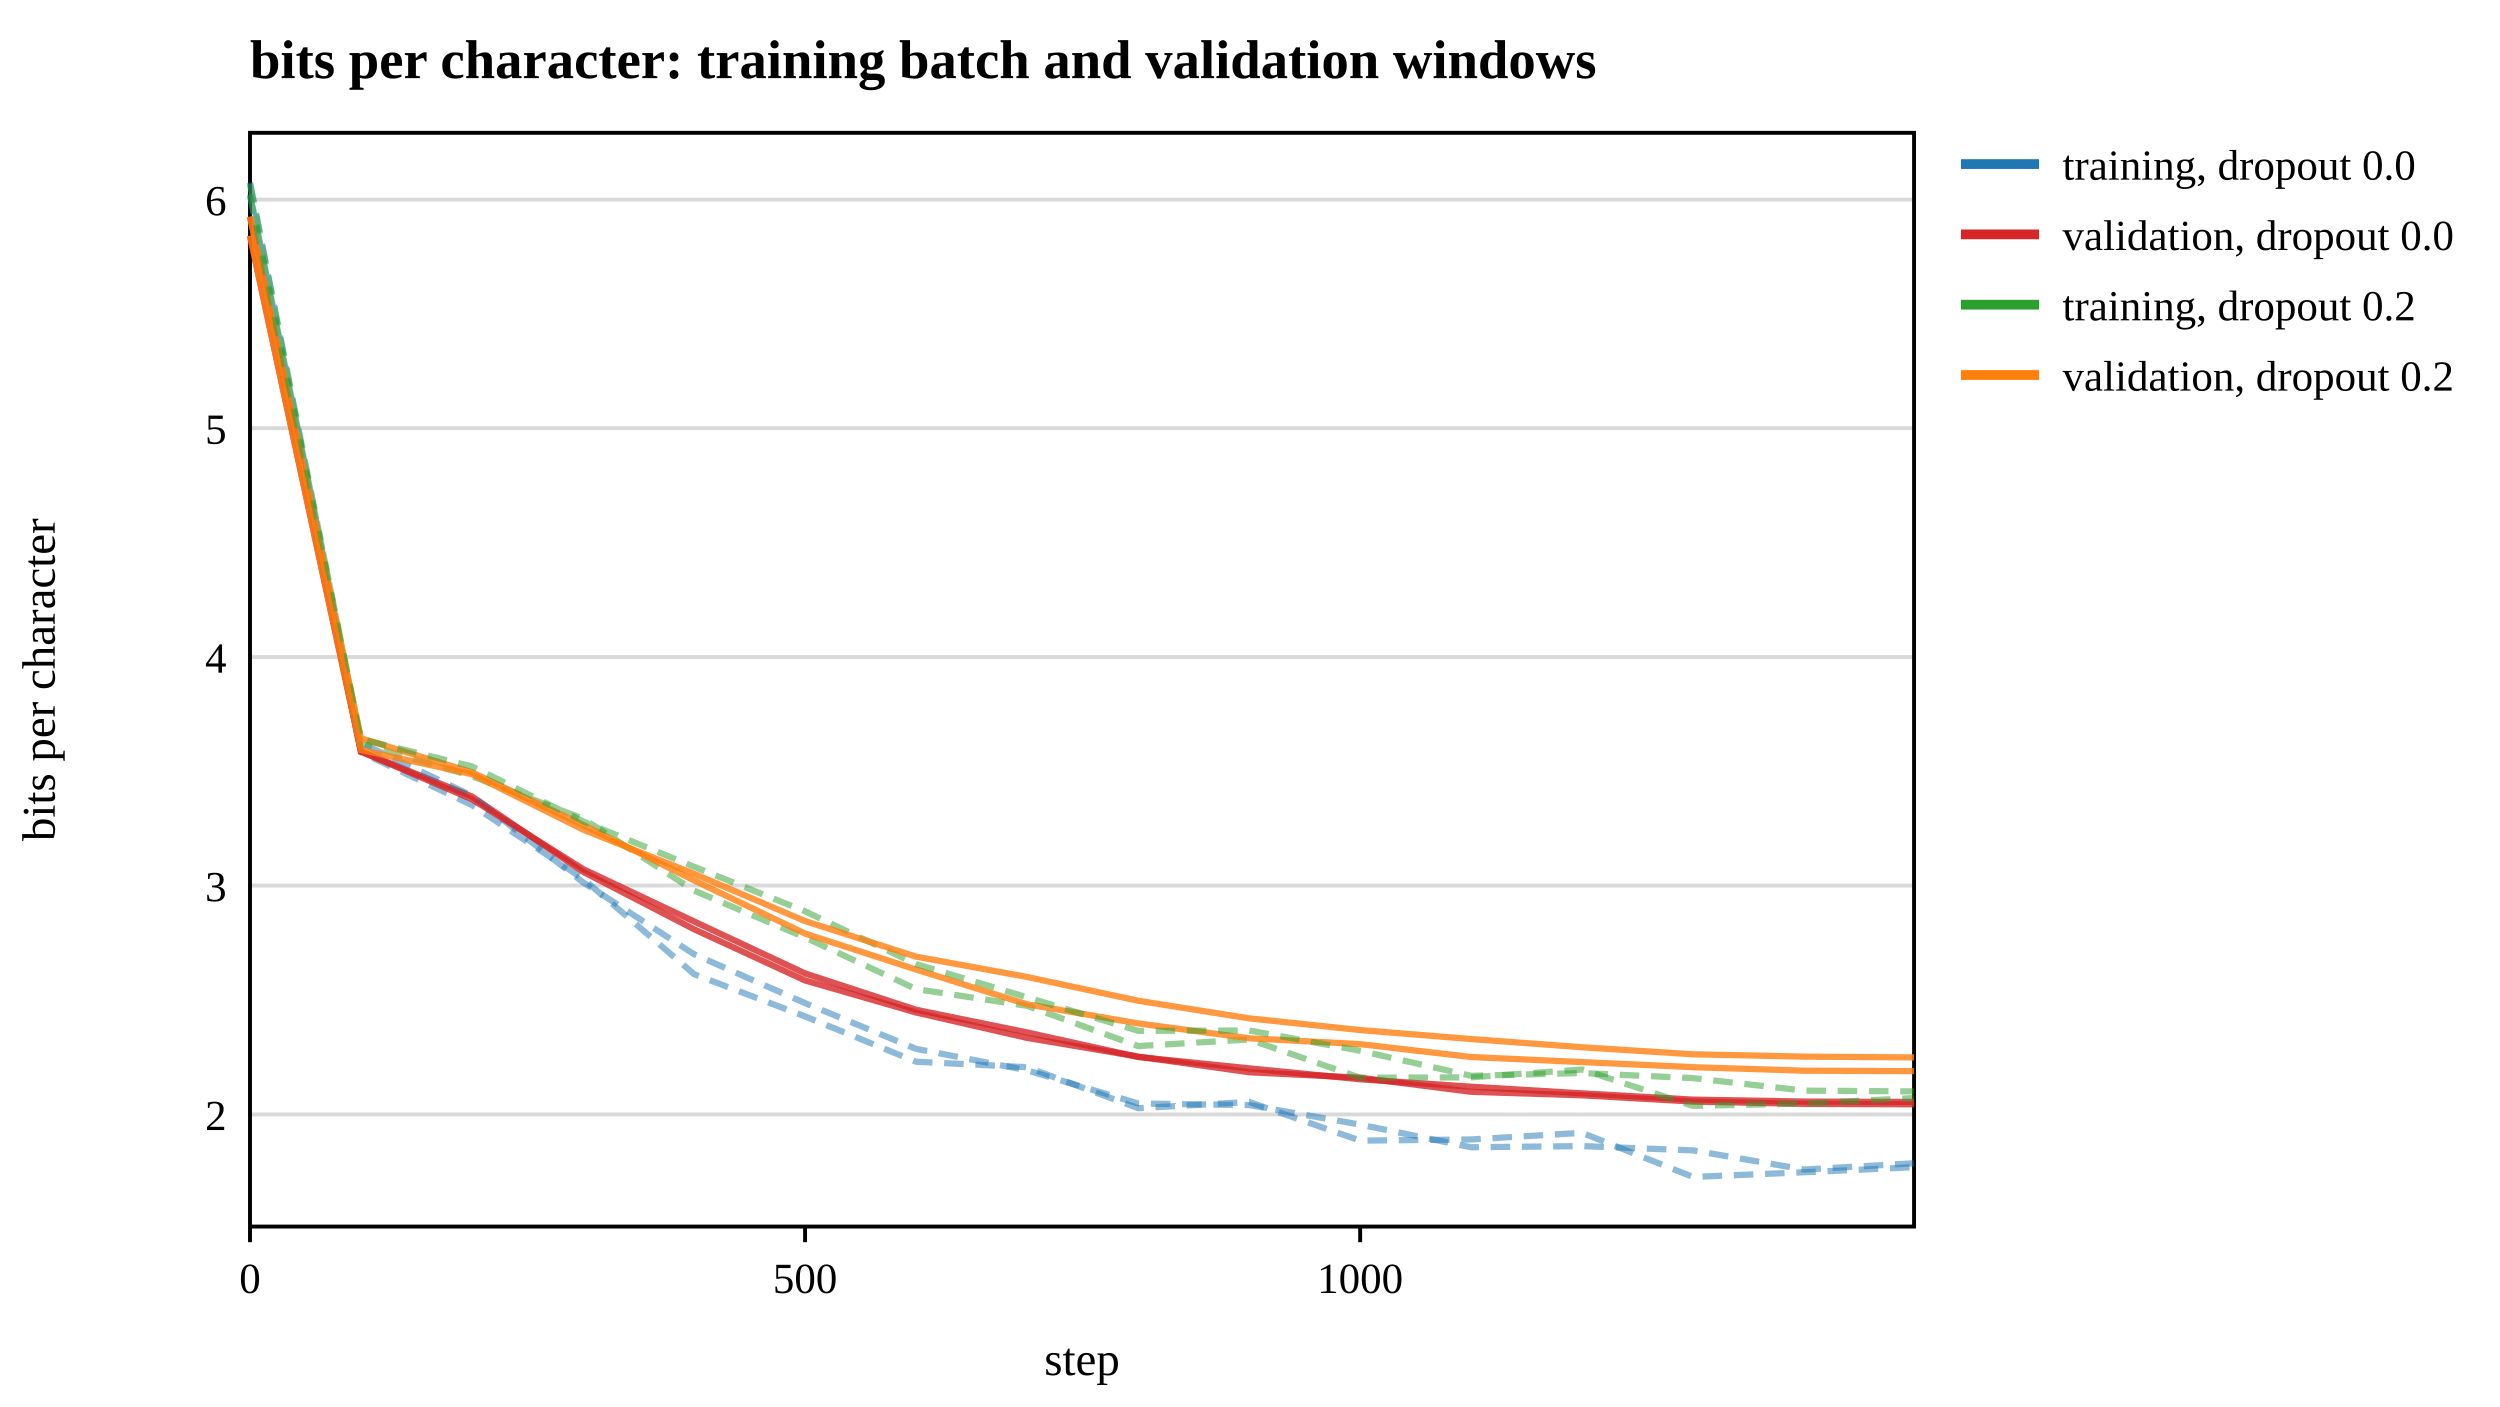
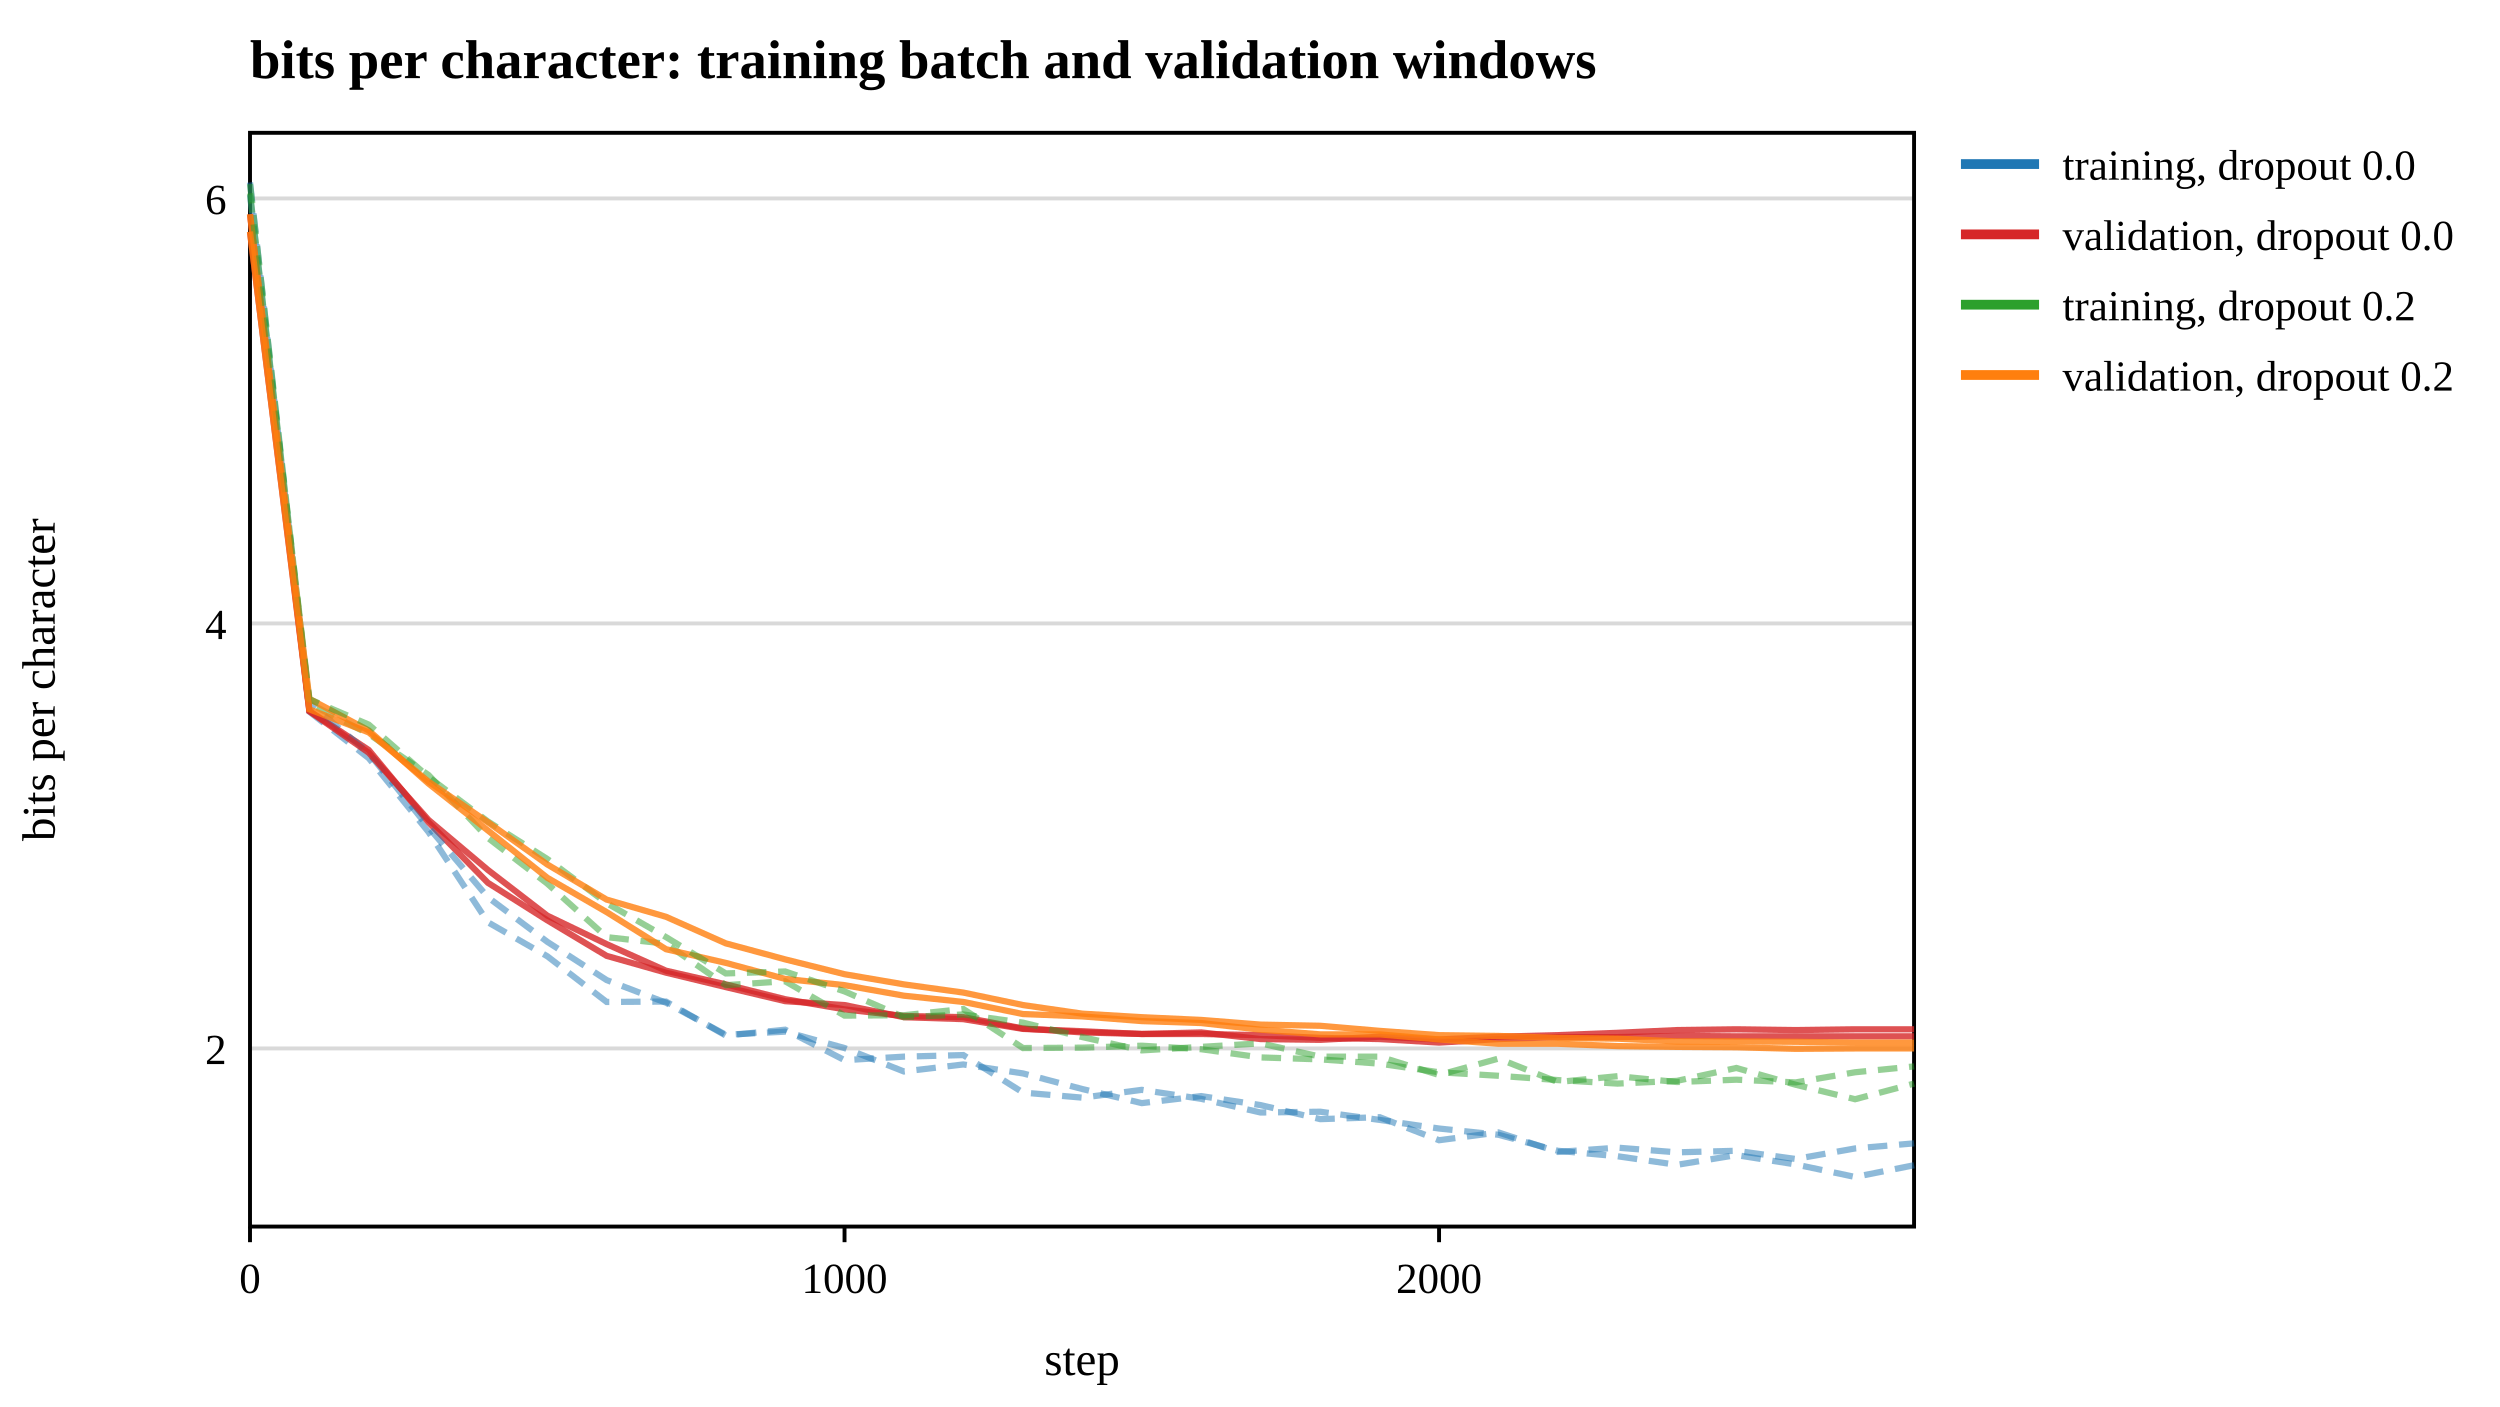
<svg xmlns="http://www.w3.org/2000/svg" viewBox="0 0 640 360" width="640" height="360">
  <text x="64" y="20" font-size="14" font-weight="bold" fill="currentColor">bits per character: training batch and validation windows</text>
-   <line x1="64" y1="285.3" x2="490" y2="285.3" stroke="currentColor" stroke-opacity="0.15" />
-   <text x="58" y="289.3" font-size="11" text-anchor="end" fill="currentColor">2</text>
-   <line x1="64" y1="226.7" x2="490" y2="226.7" stroke="currentColor" stroke-opacity="0.15" />
-   <text x="58" y="230.7" font-size="11" text-anchor="end" fill="currentColor">3</text>
-   <line x1="64" y1="168.2" x2="490" y2="168.2" stroke="currentColor" stroke-opacity="0.15" />
-   <text x="58" y="172.2" font-size="11" text-anchor="end" fill="currentColor">4</text>
-   <line x1="64" y1="109.6" x2="490" y2="109.6" stroke="currentColor" stroke-opacity="0.15" />
-   <text x="58" y="113.6" font-size="11" text-anchor="end" fill="currentColor">5</text>
-   <line x1="64" y1="51.1" x2="490" y2="51.1" stroke="currentColor" stroke-opacity="0.15" />
-   <text x="58" y="55.1" font-size="11" text-anchor="end" fill="currentColor">6</text>
+   <line x1="64" y1="268.4" x2="490" y2="268.4" stroke="currentColor" stroke-opacity="0.15" />
+   <text x="58" y="272.4" font-size="11" text-anchor="end" fill="currentColor">2</text>
+   <line x1="64" y1="159.6" x2="490" y2="159.6" stroke="currentColor" stroke-opacity="0.15" />
+   <text x="58" y="163.6" font-size="11" text-anchor="end" fill="currentColor">4</text>
+   <line x1="64" y1="50.8" x2="490" y2="50.8" stroke="currentColor" stroke-opacity="0.15" />
+   <text x="58" y="54.8" font-size="11" text-anchor="end" fill="currentColor">6</text>
  <line x1="64.0" y1="314" x2="64.0" y2="318" stroke="currentColor" />
  <text x="64.0" y="331" font-size="11" text-anchor="middle" fill="currentColor">0</text>
-   <line x1="206.1" y1="314" x2="206.1" y2="318" stroke="currentColor" />
-   <text x="206.1" y="331" font-size="11" text-anchor="middle" fill="currentColor">500</text>
-   <line x1="348.2" y1="314" x2="348.2" y2="318" stroke="currentColor" />
-   <text x="348.2" y="331" font-size="11" text-anchor="middle" fill="currentColor">1000</text>
+   <line x1="216.2" y1="314" x2="216.2" y2="318" stroke="currentColor" />
+   <text x="216.2" y="331" font-size="11" text-anchor="middle" fill="currentColor">1000</text>
+   <line x1="368.4" y1="314" x2="368.4" y2="318" stroke="currentColor" />
+   <text x="368.4" y="331" font-size="11" text-anchor="middle" fill="currentColor">2000</text>
  <rect x="64" y="34" width="426" height="280" fill="none" stroke="currentColor" />
  <text x="277.0" y="352" font-size="12" text-anchor="middle" fill="currentColor">step</text>
  <text x="14" y="174.0" font-size="12" text-anchor="middle" fill="currentColor" transform="rotate(-90 14 174.0)">bits per character</text>
-   <polyline points="64.0,46.7 92.4,192.6 120.8,206.1 149.3,225.0 177.7,249.4 206.1,260.2 234.5,271.8 262.9,273.2 291.4,283.7 319.8,282.1 348.2,292.0 376.6,291.7 405.0,290.0 433.4,301.3 461.9,300.1 490.0,298.8" fill="none" stroke="#1f77b4" stroke-width="1.6" stroke-opacity="0.5" stroke-dasharray="5 3" />
-   <polyline points="64.0,55.5 92.4,192.4 120.8,203.9 149.3,223.2 177.7,237.9 206.1,251.0 234.5,259.2 262.9,265.7 291.4,270.5 319.8,274.5 348.2,275.9 376.6,279.5 405.0,280.4 433.4,282.0 461.9,282.6 490.0,282.7" fill="none" stroke="#d62728" stroke-width="1.6" stroke-opacity="0.8" />
-   <polyline points="64.0,50.1 92.4,190.2 120.8,203.7 149.3,225.9 177.7,244.3 206.1,256.8 234.5,268.5 262.9,274.0 291.4,282.5 319.8,282.9 348.2,287.9 376.6,293.7 405.0,293.4 433.4,294.5 461.9,299.4 490.0,297.8" fill="none" stroke="#1f77b4" stroke-width="1.6" stroke-opacity="0.5" stroke-dasharray="5 3" />
-   <polyline points="64.0,60.4 92.4,192.4 120.8,204.6 149.3,222.5 177.7,235.9 206.1,249.2 234.5,258.5 262.9,264.3 291.4,270.6 319.8,273.5 348.2,276.3 376.6,278.2 405.0,279.9 433.4,281.5 461.9,282.0 490.0,282.1" fill="none" stroke="#d62728" stroke-width="1.6" stroke-opacity="0.8" />
-   <polyline points="64.0,47.1 92.4,190.3 120.8,198.7 149.3,209.6 177.7,228.0 206.1,240.0 234.5,253.2 262.9,257.5 291.4,267.8 319.8,266.1 348.2,275.9 376.6,275.8 405.0,273.8 433.4,283.1 461.9,282.5 490.0,281.1" fill="none" stroke="#2ca02c" stroke-width="1.6" stroke-opacity="0.5" stroke-dasharray="5 3" />
-   <polyline points="64.0,55.4 92.4,189.0 120.8,197.7 149.3,211.2 177.7,225.4 206.1,239.0 234.5,248.2 262.9,257.1 291.4,262.0 319.8,265.8 348.2,267.3 376.6,270.6 405.0,271.9 433.4,273.2 461.9,274.1 490.0,274.2" fill="none" stroke="#ff7f0e" stroke-width="1.6" stroke-opacity="0.8" />
-   <polyline points="64.0,49.7 92.4,189.2 120.8,196.2 149.3,210.3 177.7,221.9 206.1,233.3 234.5,246.8 262.9,255.3 291.4,263.9 319.8,263.8 348.2,269.0 376.6,275.4 405.0,274.7 433.4,276.0 461.9,279.2 490.0,279.4" fill="none" stroke="#2ca02c" stroke-width="1.6" stroke-opacity="0.5" stroke-dasharray="5 3" />
-   <polyline points="64.0,60.3 92.4,192.0 120.8,198.2 149.3,212.4 177.7,223.7 206.1,235.8 234.5,244.9 262.9,250.1 291.4,256.2 319.8,260.7 348.2,263.7 376.6,266.0 405.0,268.1 433.4,269.9 461.9,270.5 490.0,270.7" fill="none" stroke="#ff7f0e" stroke-width="1.6" stroke-opacity="0.8" />
+   <polyline points="64.0,46.7 79.2,182.2 94.4,194.1 109.7,213.0 124.9,236.1 140.1,244.8 155.3,256.5 170.5,256.4 185.8,265.1 201.0,263.6 216.2,271.4 231.4,270.5 246.6,270.1 261.9,279.7 277.1,281.0 292.3,279.0 307.5,281.3 322.7,284.8 338.0,284.6 353.2,286.7 368.4,288.9 383.6,290.5 398.8,294.6 414.1,296.0 429.3,298.2 444.5,295.7 459.7,298.1 474.9,301.3 490.0,298.3" fill="none" stroke="#1f77b4" stroke-width="1.6" stroke-opacity="0.5" stroke-dasharray="5 3" />
+   <polyline points="64.0,54.9 79.2,182.0 94.4,192.0 109.7,210.5 124.9,226.0 140.1,235.6 155.3,244.7 170.5,249.0 185.8,252.7 201.0,256.3 216.2,257.3 231.4,260.4 246.6,260.9 261.9,263.4 277.1,264.0 292.3,264.7 307.5,264.3 322.7,266.0 338.0,266.2 353.2,265.4 368.4,266.1 383.6,265.4 398.8,265.0 414.1,264.4 429.3,263.7 444.5,263.5 459.7,263.7 474.9,263.5 490.0,263.5" fill="none" stroke="#d62728" stroke-width="1.6" stroke-opacity="0.8" />
+   <polyline points="64.0,49.9 79.2,180.0 94.4,192.8 109.7,211.8 124.9,229.7 140.1,241.1 155.3,250.9 170.5,256.7 185.8,264.9 201.0,264.1 216.2,268.3 231.4,274.3 246.6,272.5 261.9,274.8 277.1,278.8 292.3,282.4 307.5,280.6 322.7,282.9 338.0,286.5 353.2,286.0 368.4,291.9 383.6,289.9 398.8,294.9 414.1,293.8 429.3,295.0 444.5,294.6 459.7,296.7 474.9,294.0 490.0,292.7" fill="none" stroke="#1f77b4" stroke-width="1.6" stroke-opacity="0.5" stroke-dasharray="5 3" />
+   <polyline points="64.0,59.4 79.2,182.1 94.4,192.7 109.7,209.9 124.9,222.7 140.1,234.4 155.3,241.7 170.5,248.5 185.8,252.0 201.0,255.8 216.2,258.4 231.4,260.1 246.6,260.4 261.9,263.3 277.1,264.3 292.3,264.7 307.5,264.7 322.7,265.0 338.0,265.7 353.2,266.0 368.4,266.9 383.6,266.0 398.8,265.5 414.1,265.5 429.3,265.2 444.5,265.3 459.7,265.3 474.9,265.3 490.0,265.3" fill="none" stroke="#d62728" stroke-width="1.6" stroke-opacity="0.8" />
+   <polyline points="64.0,47.1 79.2,180.1 94.4,187.9 109.7,198.4 124.9,214.5 140.1,226.2 155.3,239.9 170.5,241.6 185.8,252.2 201.0,251.2 216.2,260.0 231.4,259.9 246.6,258.3 261.9,268.3 277.1,268.2 292.3,267.7 307.5,268.6 322.7,270.7 338.0,271.2 353.2,272.3 368.4,274.5 383.6,275.4 398.8,276.5 414.1,277.4 429.3,276.7 444.5,273.4 459.7,277.7 474.9,281.4 490.0,277.4" fill="none" stroke="#2ca02c" stroke-width="1.6" stroke-opacity="0.5" stroke-dasharray="5 3" />
+   <polyline points="64.0,54.8 79.2,178.9 94.4,187.0 109.7,200.6 124.9,212.6 140.1,224.7 155.3,233.5 170.5,243.0 185.8,246.5 201.0,250.6 216.2,252.2 231.4,254.9 246.6,256.5 261.9,259.6 277.1,260.2 292.3,261.4 307.5,261.9 322.7,263.6 338.0,264.8 353.2,264.8 368.4,266.1 383.6,267.2 398.8,267.2 414.1,267.8 429.3,268.0 444.5,268.1 459.7,268.5 474.9,268.4 490.0,268.4" fill="none" stroke="#ff7f0e" stroke-width="1.6" stroke-opacity="0.8" />
+   <polyline points="64.0,49.5 79.2,179.0 94.4,185.5 109.7,198.9 124.9,210.3 140.1,219.9 155.3,231.2 170.5,239.9 185.8,249.2 201.0,248.7 216.2,253.8 231.4,260.4 246.6,259.7 261.9,261.8 277.1,265.5 292.3,268.9 307.5,268.0 322.7,267.1 338.0,270.5 353.2,270.5 368.4,275.2 383.6,271.0 398.8,277.0 414.1,275.5 429.3,277.0 444.5,276.4 459.7,277.1 474.9,274.5 490.0,273.0" fill="none" stroke="#2ca02c" stroke-width="1.6" stroke-opacity="0.5" stroke-dasharray="5 3" />
+   <polyline points="64.0,59.3 79.2,181.6 94.4,187.5 109.7,200.1 124.9,210.5 140.1,221.3 155.3,230.3 170.5,234.7 185.8,241.5 201.0,245.6 216.2,249.4 231.4,252.0 246.6,254.1 261.9,257.3 277.1,259.5 292.3,260.4 307.5,261.1 322.7,262.3 338.0,262.6 353.2,263.9 368.4,265.0 383.6,265.2 398.8,265.7 414.1,265.9 429.3,266.6 444.5,266.6 459.7,266.7 474.9,266.9 490.0,266.9" fill="none" stroke="#ff7f0e" stroke-width="1.6" stroke-opacity="0.8" />
  <line x1="502" y1="42" x2="522" y2="42" stroke="#1f77b4" stroke-width="2.5" />
  <text x="528" y="46" font-size="11" fill="currentColor">training, dropout 0.0</text>
  <line x1="502" y1="60" x2="522" y2="60" stroke="#d62728" stroke-width="2.5" />
  <text x="528" y="64" font-size="11" fill="currentColor">validation, dropout 0.0</text>
  <line x1="502" y1="78" x2="522" y2="78" stroke="#2ca02c" stroke-width="2.5" />
  <text x="528" y="82" font-size="11" fill="currentColor">training, dropout 0.2</text>
  <line x1="502" y1="96" x2="522" y2="96" stroke="#ff7f0e" stroke-width="2.5" />
  <text x="528" y="100" font-size="11" fill="currentColor">validation, dropout 0.2</text>
</svg>
